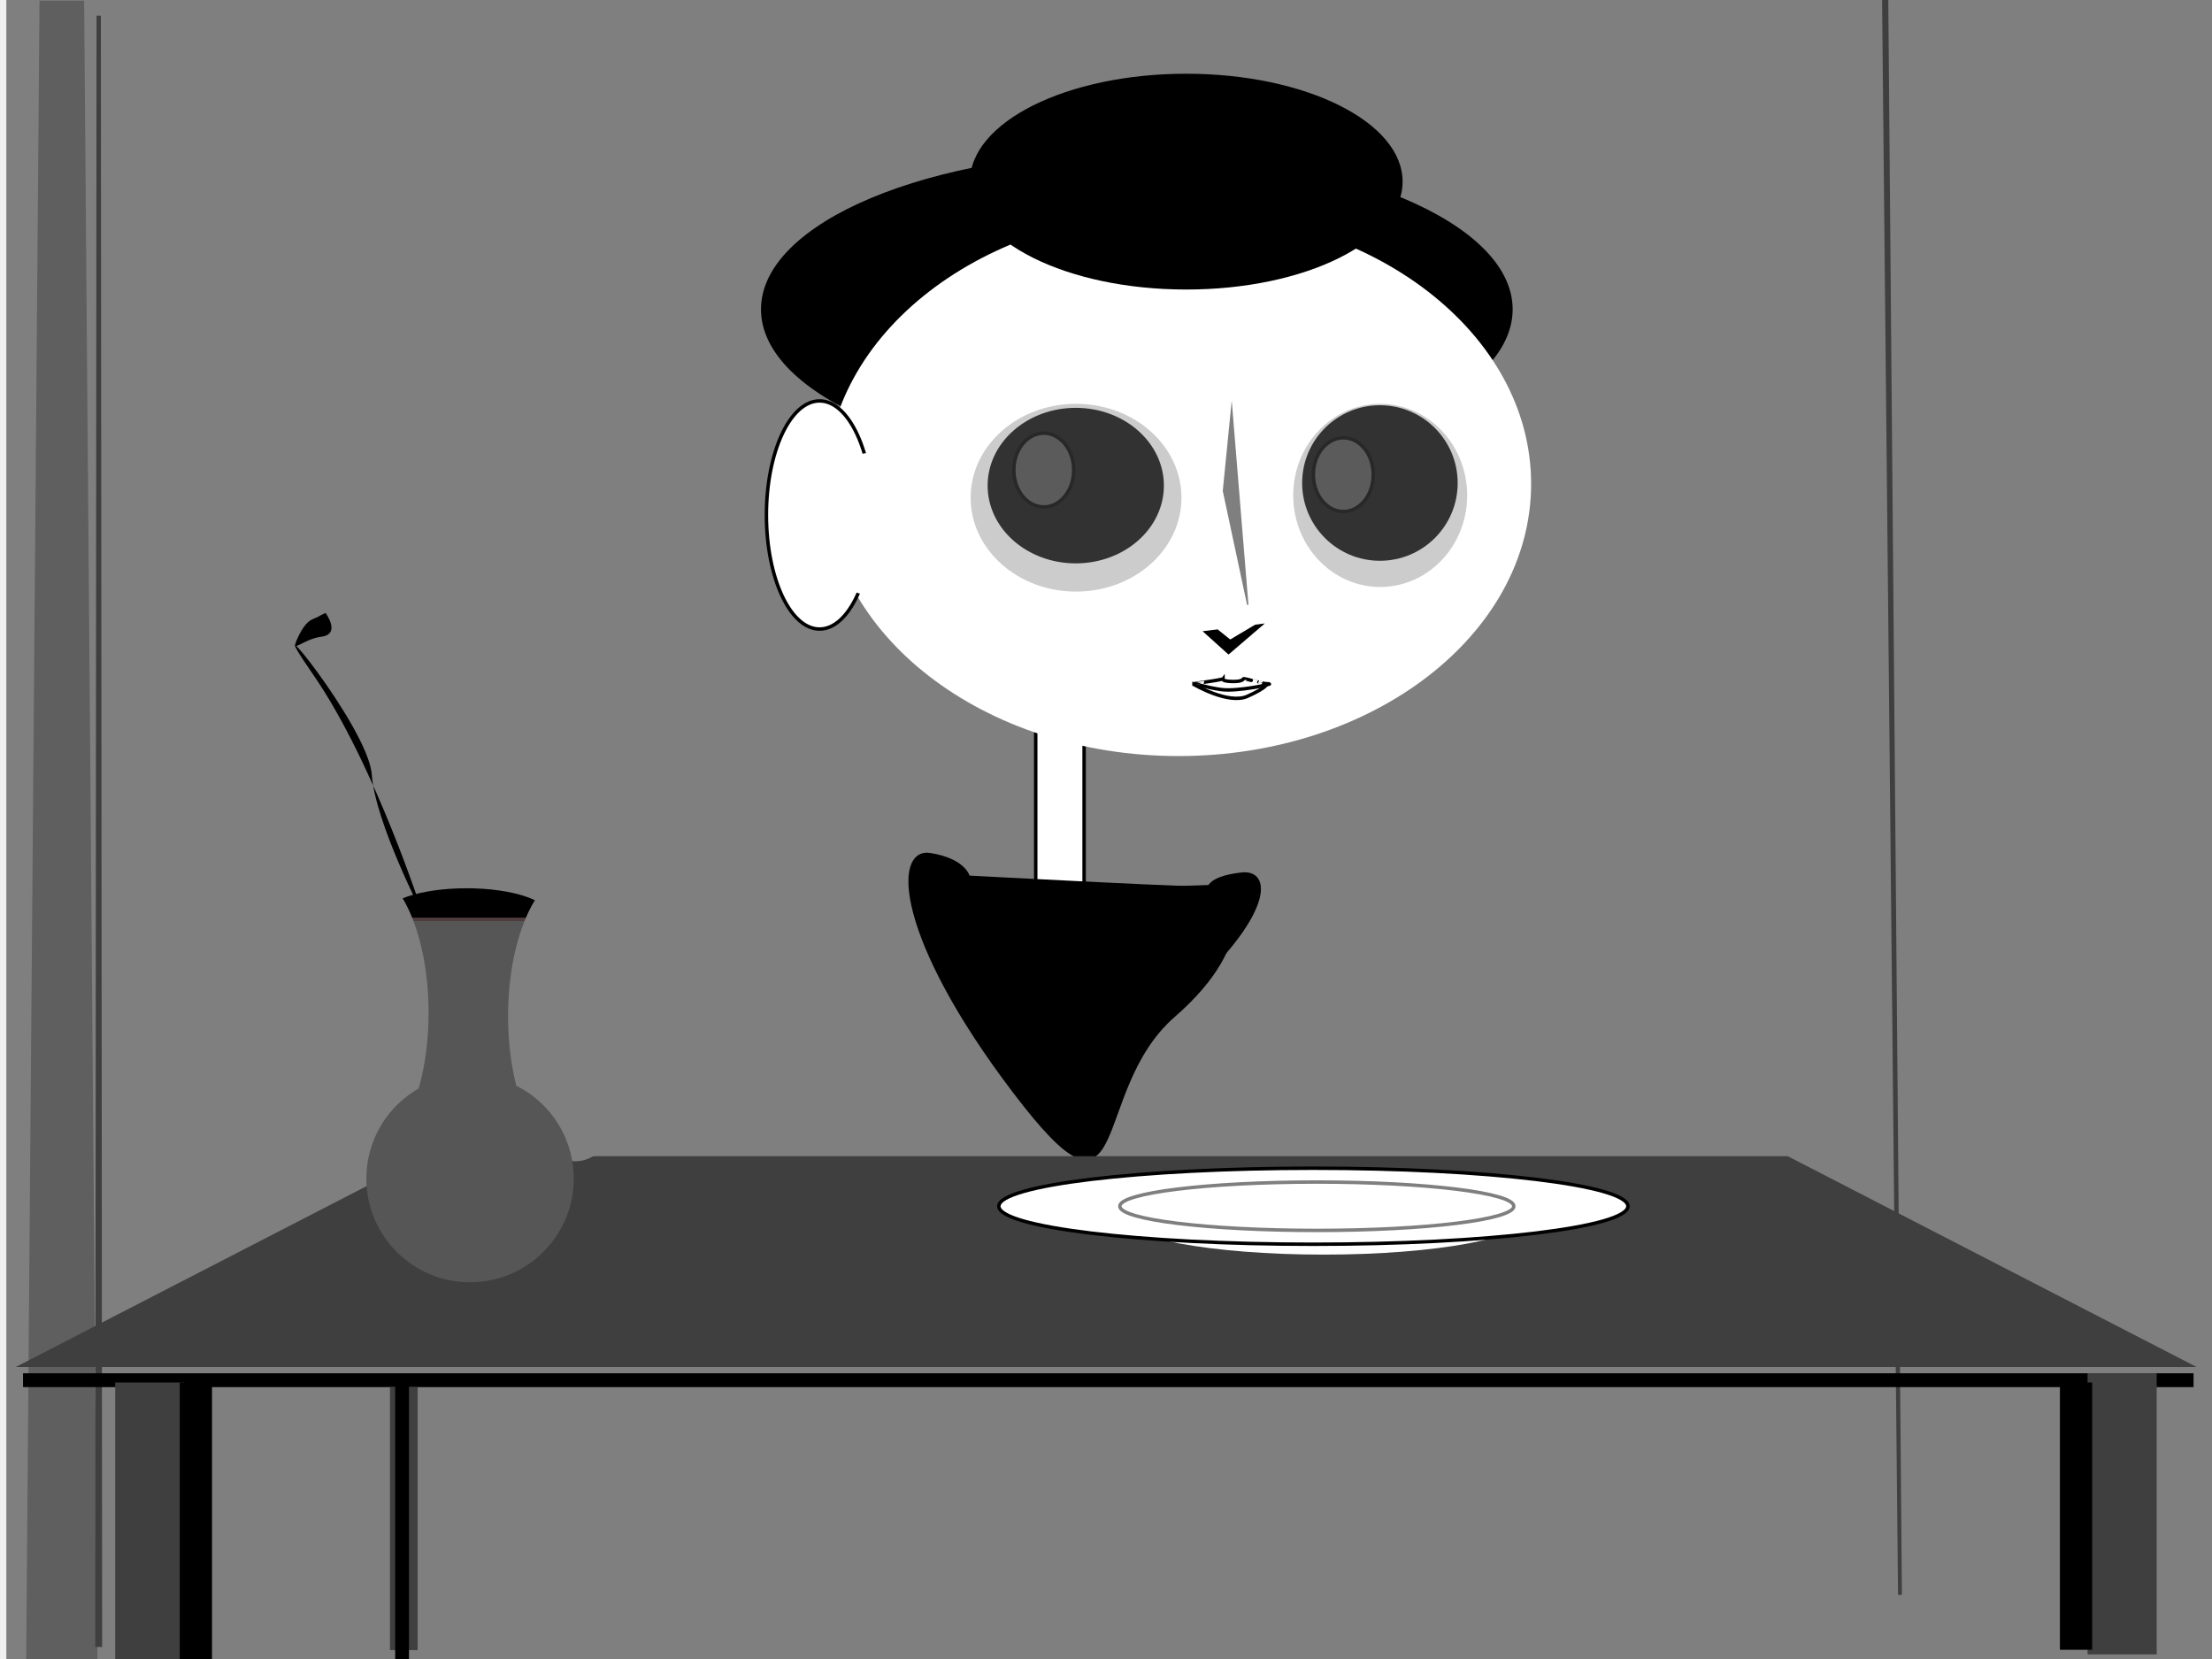
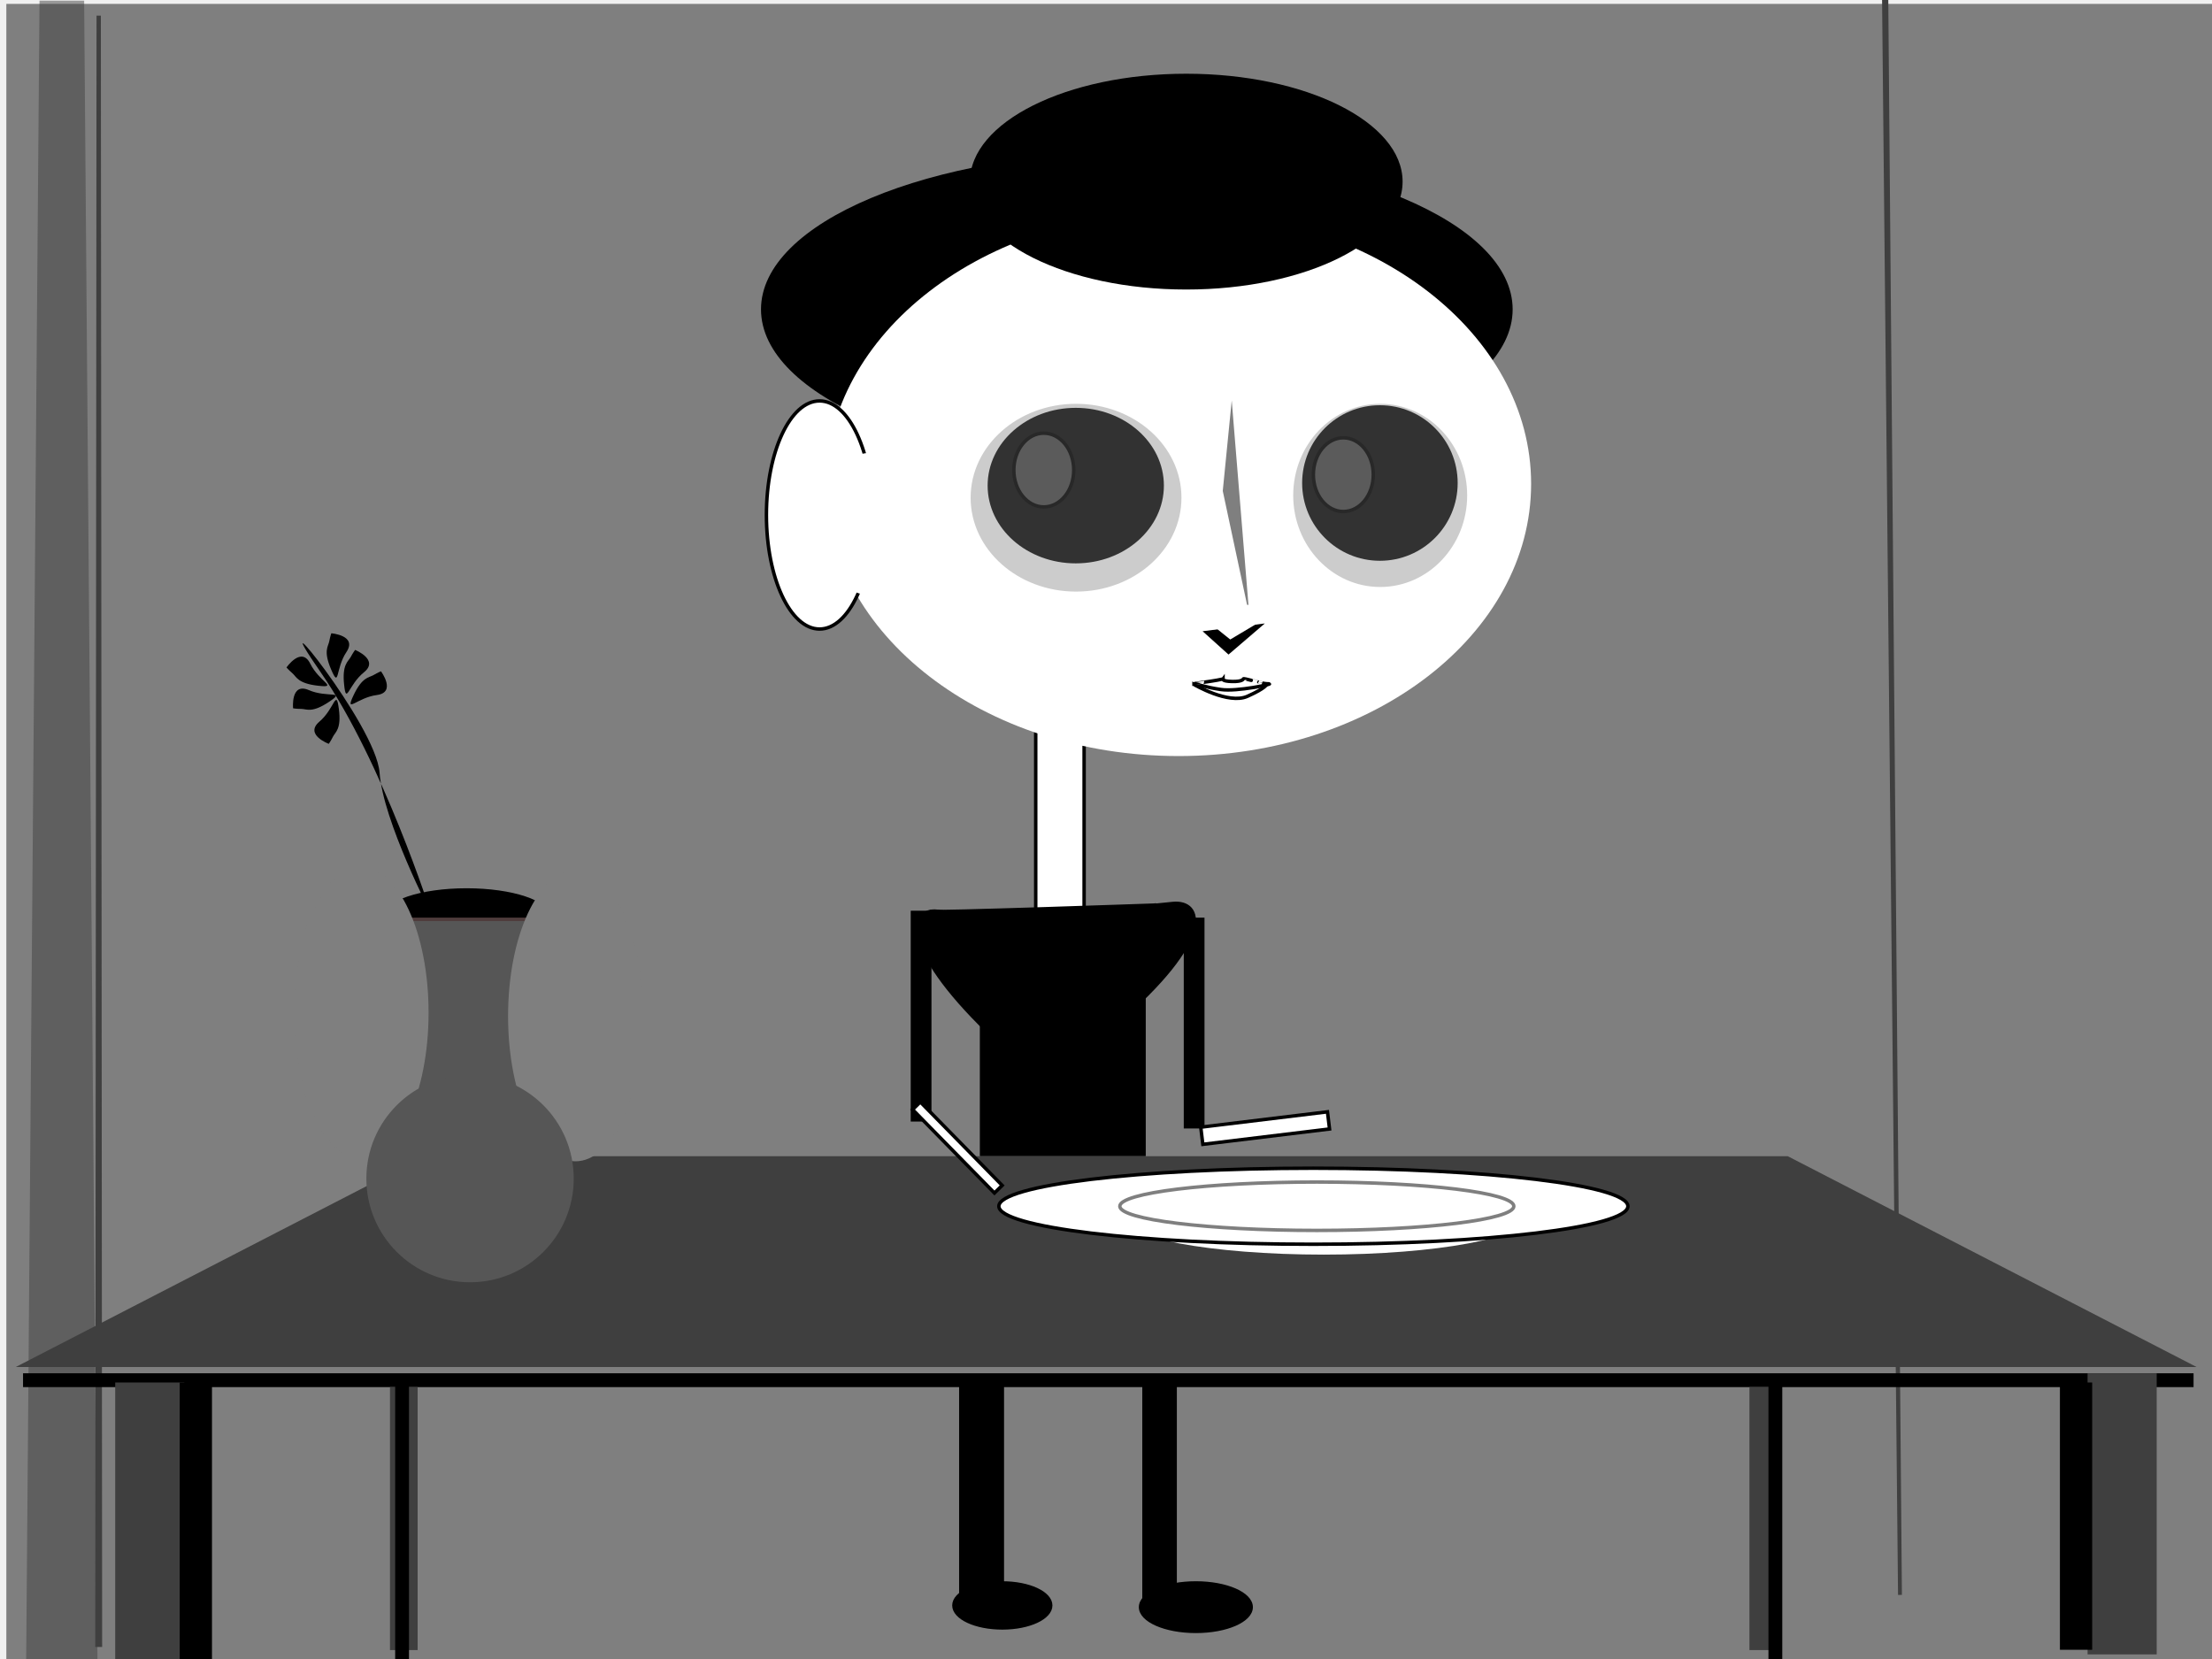
<svg xmlns="http://www.w3.org/2000/svg" width="640" height="480">
  <g>
-     <rect stroke="#000000" fill="#7f7f7f" stroke-width="0" x="1.833" y="-0" width="642.75" height="480" id="svg_2" />
-     <rect fill="#ffffff" stroke-dasharray="null" stroke-linejoin="null" stroke-linecap="null" x="299.667" y="207" width="14" height="61" id="svg_24" stroke="#000000" />
-     <ellipse fill="#000000" stroke-width="0" stroke-dasharray="null" stroke-linejoin="null" stroke-linecap="null" cx="328.918" cy="89.504" id="svg_21" rx="108.738" ry="45.562" stroke="#000000" />
-     <ellipse fill="#ffffff" stroke-width="0" cx="341" cy="140" id="svg_3" rx="102" ry="78.75" stroke="#000000" />
-     <ellipse fill="#3f3f3f" stroke="#000000" stroke-width="0" stroke-dasharray="null" stroke-linejoin="null" stroke-linecap="null" cx="311.25" cy="140.5" id="svg_4" rx="25.5" ry="22.5" />
-     <ellipse fill="#3f3f3f" stroke-width="0" stroke-dasharray="null" stroke-linejoin="null" stroke-linecap="null" cx="399.25" cy="139.75" rx="22.5" ry="22.5" id="svg_5" stroke="#000000" />
-     <path fill="#000000" stroke-width="0" stroke-dasharray="null" stroke-linejoin="null" stroke-linecap="null" d="m325.684,145.686c0,0 25.971,4.144 25.971,4.144c0,0 36.36,-5.526 36.36,-5.526c0,0 -62.331,1.381 -62.331,1.381z" id="svg_11" transform="rotate(86.59154 356.8499,147.0671) " opacity="0.5" stroke="#000000" />
-     <ellipse fill="#ffffff" stroke-dasharray="null" stroke-linejoin="null" stroke-linecap="null" cx="237.125" cy="149" id="svg_12" rx="15.375" ry="33" stroke="#000000" />
-     <ellipse fill="#ffffff" stroke-width="0" stroke-dasharray="null" stroke-linejoin="null" stroke-linecap="null" cx="252.125" cy="151.625" rx="15.375" ry="20.625" id="svg_14" stroke="#000000" />
-     <path fill="#000000" stroke="#000000" stroke-width="0" stroke-dasharray="null" stroke-linejoin="null" stroke-linecap="null" d="m347.949,182.633c0,0 7.5,6.75 7.5,6.75c0,0 10.5,-9 10.5,-9c0,0 -18,2.25 -18,2.25z" id="svg_8" />
-     <path fill="#ffffff" stroke-width="0" stroke-dasharray="null" stroke-linejoin="null" stroke-linecap="null" d="m341.402,185.037l14.902,-10.336l14.902,10.336l-29.804,0z" id="svg_10" transform="rotate(-176.0072 356.3042,179.8693) " stroke="#000000" />
-     <path fill="#ffffff" stroke="#000000" stroke-width="null" stroke-dasharray="null" stroke-linejoin="null" stroke-linecap="null" d="m345.388,199.416c0,0 10.662,4.505 15.768,1.352c5.106,-3.154 5.031,-4.13 5.009,-4.146c-0.022,-0.016 -20.777,2.795 -20.777,2.795l0,0z" id="svg_20" transform="rotate(7.608929 355.7784,199.2545) " />
-     <path fill="#ffffff" stroke="#000000" stroke-width="null" stroke-dasharray="null" stroke-linejoin="null" stroke-linecap="null" d="m353.862,196.423c0,0 -0.526,0.676 2.628,0.751c3.154,0.075 3.229,-0.751 3.304,-0.826c0.075,-0.075 4.43,1.051 4.408,1.035c-0.022,-0.016 1.373,0.467 2.95,0.467c1.577,0 -9.235,2.328 -13.891,1.652c-4.655,-0.676 -7.508,-1.727 -7.53,-1.743c-0.022,-0.016 4.377,-0.584 6.404,-0.96c2.027,-0.375 1.727,-0.375 1.727,-0.375z" id="svg_19" />
-     <ellipse fill="#000000" stroke-width="0" stroke-dasharray="null" stroke-linejoin="null" stroke-linecap="null" cx="343.223" cy="52.551" rx="62.59" ry="31.219" id="svg_22" stroke="#000000" />
-     <path stroke="#000000" fill="#000000" stroke-dasharray="null" stroke-linejoin="null" stroke-linecap="null" d="m349.956,256.551c0,0 -64.956,2.269 -64.562,1.815c0.394,-0.454 -7.873,8.169 13.779,20.423c21.652,12.254 10.235,37.216 39.367,12.254c29.132,-24.962 29.525,-39.031 20.865,-38.124c-8.661,0.908 -9.448,3.631 -9.448,3.631z" id="svg_25" />
-     <path stroke="#000000" id="svg_1" fill="#000000" stroke-dasharray="null" stroke-linejoin="null" stroke-linecap="null" d="m280.149,253.816c0,0 76.036,4.081 75.576,3.265c-0.461,-0.816 9.217,14.691 -16.129,36.728c-25.345,22.037 -11.981,66.926 -46.083,22.037c-34.101,-44.89 -34.562,-70.191 -24.424,-68.559c10.138,1.632 11.06,6.529 11.06,6.529z" />
-     <path stroke="#000000" opacity="0.5" id="svg_29" d="m7.555,482.187l3.875,-482l12.917,0l3.875,482l-20.667,0z" stroke-linecap="null" stroke-linejoin="null" stroke-dasharray="null" stroke-width="0" fill="#3f3f3f" />
-     <path stroke="#000000" transform="rotate(179.4684 547.5741,230.0992) " id="svg_31" d="m546.675,461.467l0.337,-462.735l1.123,0l0.337,462.735l-1.798,0l0,0z" stroke-linecap="null" stroke-linejoin="null" stroke-dasharray="null" stroke-width="0" fill="#3f3f3f" />
-     <path stroke="#000000" id="svg_38" d="m27.555,476.52l0.375,-472l1.25,0l0.375,472l-2,0z" stroke-linecap="null" stroke-linejoin="null" stroke-dasharray="null" stroke-width="0" fill="#3f3f3f" />
-     <path stroke="#000000" id="svg_6" d="m4.555,395.52l118.312,-61l394.376,0l118.312,61l-631,0z" stroke-linecap="null" stroke-linejoin="null" stroke-dasharray="null" stroke-width="0" fill="#3f3f3f" />
-     <ellipse id="svg_9" cy="274" cx="-151" stroke-linecap="null" stroke-linejoin="null" stroke-dasharray="null" stroke-width="0" stroke="#000000" fill="#ffffff" />
-     <ellipse stroke="#000000" id="svg_13" ry="11" rx="59" cy="352" cx="383" stroke-linecap="null" stroke-linejoin="null" stroke-dasharray="null" stroke-width="0" fill="#ffffff" />
-     <ellipse ry="11" rx="91" id="svg_7" cy="349" cx="380" stroke-linecap="null" stroke-linejoin="null" stroke-dasharray="null" stroke="#000000" fill="#ffffff" />
-     <ellipse opacity="0.5" stroke="#000000" id="svg_15" ry="7" rx="57" cy="349" cx="381" stroke-linecap="null" stroke-linejoin="null" stroke-dasharray="null" fill="#ffffff" />
-     <ellipse stroke="#4f3c3c" id="svg_18" stroke-width="0" ry="8" rx="24" cy="265" cx="135" stroke-linecap="null" stroke-linejoin="null" stroke-dasharray="null" fill="#000000" />
-     <rect id="svg_30" height="58" width="48" y="266" x="111" stroke-linecap="null" stroke-linejoin="null" stroke-dasharray="null" stroke-width="null" stroke="#4f3c3c" fill="#565656" />
-     <ellipse stroke-width="0" stroke="#4f3c3c" ry="42" rx="19.5" id="svg_16" cy="293" cx="104.5" stroke-linecap="null" stroke-linejoin="null" stroke-dasharray="null" fill="#7f7f7f" />
-     <ellipse id="svg_33" stroke-width="0" stroke="#4f3c3c" ry="42" rx="19.5" cy="294" cx="166.5" stroke-linecap="null" stroke-linejoin="null" stroke-dasharray="null" fill="#7f7f7f" />
-     <ellipse stroke="#4f3c3c" ry="30" rx="30" id="svg_34" cy="341" cx="136" stroke-linecap="null" stroke-linejoin="null" stroke-dasharray="null" stroke-width="0" fill="#565656" />
-     <path id="svg_39" d="m122.57,265.125c0,0 -14,-44 -32,-70c-18,-26 16,15 17,29c1,14 15,41 15,41z" stroke-linecap="null" stroke-linejoin="null" stroke-dasharray="null" stroke-width="0" stroke="#000000" fill="#000000" />
-     <path stroke="#000000" transform="rotate(171.8446 90.37708,182.0629) " id="svg_40" d="m85.925,186.182c0,0 -3.631,-6.687 2.152,-6.623c5.783,0.064 10.02,-4.179 6.725,0.836c-3.295,5.015 -5.178,4.437 -6.59,5.015c-1.412,0.579 -2.286,0.772 -2.286,0.772z" stroke-linecap="null" stroke-linejoin="null" stroke-dasharray="null" stroke-width="0" fill="#000000" />
-     <rect id="svg_42" height="4" width="628" y="397.333" x="6.667" stroke-linecap="null" stroke-linejoin="null" stroke-dasharray="null" stroke-width="0" stroke="#000000" fill="#000000" />
-     <rect stroke="#000000" id="svg_43" height="81.333" width="20" y="400" x="33.333" stroke-linecap="null" stroke-linejoin="null" stroke-dasharray="null" stroke-width="0" fill="#3f3f3f" />
-     <rect stroke="#000000" id="svg_45" height="81.333" width="9.333" y="400" x="52" stroke-linecap="null" stroke-linejoin="null" stroke-dasharray="null" stroke-width="0" fill="#000000" />
-     <rect id="svg_46" stroke="#000000" height="81.333" width="20" y="397.333" x="604" stroke-linecap="null" stroke-linejoin="null" stroke-dasharray="null" stroke-width="0" fill="#3f3f3f" />
-     <rect stroke="#000000" id="svg_47" height="77.333" width="9.333" y="400" x="596" stroke-linecap="null" stroke-linejoin="null" stroke-dasharray="null" stroke-width="0" fill="#000000" />
-     <rect stroke="#000000" id="svg_48" height="76.083" width="8" y="401.333" x="112.833" stroke-linecap="null" stroke-linejoin="null" stroke-dasharray="null" stroke-width="0" fill="#3f3f3f" />
-     <rect stroke="#000000" id="svg_49" height="81.333" width="4" y="400.25" x="114.333" stroke-linecap="null" stroke-linejoin="null" stroke-dasharray="null" stroke-width="0" fill="#000000" />
-     <ellipse stroke="#000000" id="svg_53" ry="26.667" rx="30" cy="144" cx="311.333" opacity="0.2" stroke-linecap="null" stroke-linejoin="null" stroke-dasharray="null" stroke-width="null" fill="#000000" />
-     <ellipse stroke="#000000" id="svg_54" ry="26" rx="24.667" cy="143.333" cx="399.333" opacity="0.2" stroke-linecap="null" stroke-linejoin="null" stroke-dasharray="null" stroke-width="null" fill="#000000" />
-     <ellipse stroke="#000000" ry="10.667" rx="8.667" id="svg_51" cy="136" cx="302" opacity="0.2" stroke-linecap="null" stroke-linejoin="null" stroke-dasharray="null" stroke-width="null" fill="#ffffff" />
-     <ellipse id="svg_55" stroke="#000000" ry="10.667" rx="8.667" cy="137.333" cx="388.667" opacity="0.2" stroke-linecap="null" stroke-linejoin="null" stroke-dasharray="null" stroke-width="null" fill="#ffffff" />
+     <rect id="svg_2" height="480" width="642.75" y="1.125" x="1.833" stroke-width="0" fill="#7f7f7f" stroke="#000000" />
+     <rect stroke="#000000" id="svg_24" height="61" width="14" y="207" x="299.667" stroke-linecap="null" stroke-linejoin="null" stroke-dasharray="null" fill="#ffffff" />
+     <ellipse stroke="#000000" ry="45.562" rx="108.738" id="svg_21" cy="89.504" cx="328.918" stroke-linecap="null" stroke-linejoin="null" stroke-dasharray="null" stroke-width="0" fill="#000000" />
+     <ellipse stroke="#000000" ry="78.75" rx="102" id="svg_3" cy="140" cx="341" stroke-width="0" fill="#ffffff" />
+     <ellipse ry="22.5" rx="25.5" id="svg_4" cy="140.5" cx="311.25" stroke-linecap="null" stroke-linejoin="null" stroke-dasharray="null" stroke-width="0" stroke="#000000" fill="#3f3f3f" />
+     <ellipse stroke="#000000" id="svg_5" ry="22.5" rx="22.5" cy="139.75" cx="399.25" stroke-linecap="null" stroke-linejoin="null" stroke-dasharray="null" stroke-width="0" fill="#3f3f3f" />
+     <path stroke="#000000" opacity="0.5" transform="rotate(86.59154 356.8499,147.0671) " id="svg_11" d="m325.684,145.686c0,0 25.971,4.144 25.971,4.144c0,0 36.36,-5.526 36.36,-5.526c0,0 -62.331,1.381 -62.331,1.381z" stroke-linecap="null" stroke-linejoin="null" stroke-dasharray="null" stroke-width="0" fill="#000000" />
+     <ellipse stroke="#000000" ry="33" rx="15.375" id="svg_12" cy="149" cx="237.125" stroke-linecap="null" stroke-linejoin="null" stroke-dasharray="null" fill="#ffffff" />
+     <ellipse stroke="#000000" id="svg_14" ry="20.625" rx="15.375" cy="151.625" cx="252.125" stroke-linecap="null" stroke-linejoin="null" stroke-dasharray="null" stroke-width="0" fill="#ffffff" />
+     <path id="svg_8" d="m347.949,182.633c0,0 7.5,6.75 7.5,6.75c0,0 10.5,-9 10.5,-9c0,0 -18,2.25 -18,2.25z" stroke-linecap="null" stroke-linejoin="null" stroke-dasharray="null" stroke-width="0" stroke="#000000" fill="#000000" />
+     <path stroke="#000000" transform="rotate(-176.0072 356.3042,179.8693) " id="svg_10" d="m341.402,185.037l14.902,-10.336l14.902,10.336l-29.804,0z" stroke-linecap="null" stroke-linejoin="null" stroke-dasharray="null" stroke-width="0" fill="#ffffff" />
+     <path transform="rotate(7.608929 355.7784,199.2545) " id="svg_20" d="m345.388,199.416c0,0 10.662,4.505 15.768,1.352c5.106,-3.154 5.031,-4.13 5.009,-4.146c-0.022,-0.016 -20.777,2.795 -20.777,2.795l0,0z" stroke-linecap="null" stroke-linejoin="null" stroke-dasharray="null" stroke-width="null" stroke="#000000" fill="#ffffff" />
+     <path id="svg_19" d="m353.862,196.423c0,0 -0.526,0.676 2.628,0.751c3.154,0.075 3.229,-0.751 3.304,-0.826c0.075,-0.075 4.43,1.051 4.408,1.035c-0.022,-0.016 1.373,0.467 2.95,0.467c1.577,0 -9.235,2.328 -13.891,1.652c-4.655,-0.676 -7.508,-1.727 -7.53,-1.743c-0.022,-0.016 4.377,-0.584 6.404,-0.96c2.027,-0.375 1.727,-0.375 1.727,-0.375z" stroke-linecap="null" stroke-linejoin="null" stroke-dasharray="null" stroke-width="null" stroke="#000000" fill="#ffffff" />
+     <ellipse stroke="#000000" id="svg_22" ry="31.219" rx="62.59" cy="52.551" cx="343.223" stroke-linecap="null" stroke-linejoin="null" stroke-dasharray="null" stroke-width="0" fill="#000000" />
+     <path id="svg_25" d="m333.956,261.884c0,0 -64.956,2.269 -64.562,1.815c0.394,-0.454 -7.873,8.169 13.779,20.423c21.652,12.254 10.235,37.216 39.367,12.254c29.132,-24.962 25.412,-35.867 16.751,-34.96c-8.661,0.908 -5.335,0.467 -5.335,0.467z" stroke-linecap="null" stroke-linejoin="null" stroke-dasharray="null" fill="#000000" stroke="#000000" />
+     <path fill="#3f3f3f" stroke-width="0" stroke-dasharray="null" stroke-linejoin="null" stroke-linecap="null" d="m7.555,482.187l3.875,-482l12.917,0l3.875,482l-20.667,0z" id="svg_29" opacity="0.5" stroke="#000000" />
+     <path fill="#3f3f3f" stroke-width="0" stroke-dasharray="null" stroke-linejoin="null" stroke-linecap="null" d="m546.675,461.467l0.337,-462.735l1.123,0l0.337,462.735l-1.798,0l0,0z" id="svg_31" transform="rotate(179.4684 547.5741,230.0992) " stroke="#000000" />
+     <path fill="#3f3f3f" stroke-width="0" stroke-dasharray="null" stroke-linejoin="null" stroke-linecap="null" d="m27.555,476.52l0.375,-472l1.25,0l0.375,472l-2,0l0,0z" id="svg_38" stroke="#000000" />
+     <path fill="#3f3f3f" stroke-width="0" stroke-dasharray="null" stroke-linejoin="null" stroke-linecap="null" d="m4.555,395.52l118.312,-61l394.376,0l118.312,61l-631,0z" id="svg_6" stroke="#000000" />
+     <ellipse fill="#ffffff" stroke="#000000" stroke-width="0" stroke-dasharray="null" stroke-linejoin="null" stroke-linecap="null" cx="-151" cy="274" id="svg_9" />
+     <ellipse fill="#ffffff" stroke-width="0" stroke-dasharray="null" stroke-linejoin="null" stroke-linecap="null" cx="383" cy="352" rx="59" ry="11" id="svg_13" stroke="#000000" />
+     <ellipse fill="#ffffff" stroke="#000000" stroke-dasharray="null" stroke-linejoin="null" stroke-linecap="null" cx="380" cy="349" id="svg_7" rx="91" ry="11" />
+     <ellipse fill="#ffffff" stroke-dasharray="null" stroke-linejoin="null" stroke-linecap="null" cx="381" cy="349" rx="57" ry="7" id="svg_15" stroke="#000000" opacity="0.5" />
+     <ellipse fill="#000000" stroke-dasharray="null" stroke-linejoin="null" stroke-linecap="null" cx="135" cy="265" rx="24" ry="8" stroke-width="0" id="svg_18" stroke="#4f3c3c" />
+     <rect fill="#565656" stroke="#4f3c3c" stroke-width="null" stroke-dasharray="null" stroke-linejoin="null" stroke-linecap="null" x="111" y="266" width="48" height="58" id="svg_30" />
+     <ellipse fill="#7f7f7f" stroke-dasharray="null" stroke-linejoin="null" stroke-linecap="null" cx="104.5" cy="293" id="svg_16" rx="19.5" ry="42" stroke="#4f3c3c" stroke-width="0" />
+     <ellipse fill="#7f7f7f" stroke-dasharray="null" stroke-linejoin="null" stroke-linecap="null" cx="166.5" cy="294" rx="19.5" ry="42" stroke="#4f3c3c" stroke-width="0" id="svg_33" />
+     <ellipse fill="#565656" stroke-width="0" stroke-dasharray="null" stroke-linejoin="null" stroke-linecap="null" cx="136" cy="341" id="svg_34" rx="30" ry="30" stroke="#4f3c3c" />
+     <path fill="#000000" stroke="#000000" stroke-width="0" stroke-dasharray="null" stroke-linejoin="null" stroke-linecap="null" d="m124.82,264.562c0,0 -14,-44 -32,-70c-18,-26 16,15 17,29c1,14 15,41 15,41z" id="svg_39" />
+     <path fill="#000000" stroke-width="0" stroke-dasharray="null" stroke-linejoin="null" stroke-linecap="null" d="m101.956,203.057c0,0 -3.631,-6.687 2.152,-6.623c5.783,0.064 10.02,-4.179 6.725,0.836c-3.295,5.015 -5.178,4.437 -6.59,5.015c-1.412,0.579 -2.286,0.772 -2.286,0.772l-0,0z" id="svg_40" transform="rotate(171.8446 106.4083,198.9379) " stroke="#000000" />
+     <rect fill="#000000" stroke="#000000" stroke-width="0" stroke-dasharray="null" stroke-linejoin="null" stroke-linecap="null" x="6.667" y="397.333" width="628" height="4" id="svg_42" />
+     <rect fill="#3f3f3f" stroke-width="0" stroke-dasharray="null" stroke-linejoin="null" stroke-linecap="null" x="33.333" y="400" width="20" height="81.333" id="svg_43" stroke="#000000" />
+     <rect fill="#000000" stroke-width="0" stroke-dasharray="null" stroke-linejoin="null" stroke-linecap="null" x="52" y="400" width="9.333" height="81.333" id="svg_45" stroke="#000000" />
+     <rect fill="#3f3f3f" stroke-width="0" stroke-dasharray="null" stroke-linejoin="null" stroke-linecap="null" x="604" y="397.333" width="20" height="81.333" stroke="#000000" id="svg_46" />
+     <rect fill="#000000" stroke-width="0" stroke-dasharray="null" stroke-linejoin="null" stroke-linecap="null" x="596" y="400" width="9.333" height="77.333" id="svg_47" stroke="#000000" />
+     <rect fill="#3f3f3f" stroke-width="0" stroke-dasharray="null" stroke-linejoin="null" stroke-linecap="null" x="112.833" y="401.333" width="8" height="76.083" id="svg_48" stroke="#000000" />
+     <rect fill="#000000" stroke-width="0" stroke-dasharray="null" stroke-linejoin="null" stroke-linecap="null" x="114.333" y="400.25" width="4" height="81.333" id="svg_49" stroke="#000000" />
+     <ellipse fill="#000000" stroke-width="null" stroke-dasharray="null" stroke-linejoin="null" stroke-linecap="null" opacity="0.2" cx="311.333" cy="144" rx="30" ry="26.667" id="svg_53" stroke="#000000" />
+     <ellipse fill="#000000" stroke-width="null" stroke-dasharray="null" stroke-linejoin="null" stroke-linecap="null" opacity="0.2" cx="399.333" cy="143.333" rx="24.667" ry="26" id="svg_54" stroke="#000000" />
+     <ellipse fill="#ffffff" stroke-width="null" stroke-dasharray="null" stroke-linejoin="null" stroke-linecap="null" opacity="0.2" cx="302" cy="136" id="svg_51" rx="8.667" ry="10.667" stroke="#000000" />
+     <ellipse fill="#ffffff" stroke-width="null" stroke-dasharray="null" stroke-linejoin="null" stroke-linecap="null" opacity="0.2" cx="388.667" cy="137.333" rx="8.667" ry="10.667" stroke="#000000" id="svg_55" />
+     <path id="svg_17" fill="#000000" stroke-width="0" stroke-dasharray="null" stroke-linejoin="null" stroke-linecap="null" d="m86.048,206.986c0,0 -3.631,-6.687 2.152,-6.623c5.783,0.064 10.02,-4.179 6.725,0.836c-3.295,5.015 -5.178,4.437 -6.59,5.015c-1.412,0.579 -2.286,0.772 -2.286,0.772l-0,0z" transform="rotate(22.84764 90.50012,202.8666) " stroke="#000000" />
+     <path id="svg_23" fill="#000000" stroke-width="0" stroke-dasharray="null" stroke-linejoin="null" stroke-linecap="null" d="m97.473,198.17c0,0 -3.631,-6.687 2.152,-6.623c5.783,0.064 10.02,-4.179 6.725,0.836c-3.295,5.015 -5.178,4.437 -6.59,5.015c-1.412,0.579 -2.286,0.772 -2.286,0.772l-0,0z" transform="rotate(140.5535 101.9259,194.0511) " stroke="#000000" />
+     <path id="svg_26" fill="#000000" stroke-width="0" stroke-dasharray="null" stroke-linejoin="null" stroke-linecap="null" d="m84.132,199.339c0,0 -3.631,-6.687 2.152,-6.623c5.783,0.064 10.02,-4.179 6.725,0.836c-3.295,5.015 -5.178,4.437 -6.59,5.015c-1.412,0.579 -2.286,0.772 -2.286,0.772l-0,0z" transform="rotate(63.05272 88.58411,195.2201) " stroke="#000000" />
+     <path id="svg_27" fill="#000000" stroke-width="0" stroke-dasharray="null" stroke-linejoin="null" stroke-linecap="null" d="m92.428,193.328c0,0 -3.631,-6.687 2.152,-6.623c5.783,0.064 10.02,-4.179 6.725,0.836c-3.295,5.015 -5.178,4.437 -6.59,5.015c-1.412,0.579 -2.286,0.772 -2.286,0.772l-0,0z" transform="rotate(123.1251 96.88098,189.2084) " stroke="#000000" />
+     <path id="svg_28" fill="#000000" stroke-width="0" stroke-dasharray="null" stroke-linejoin="null" stroke-linecap="null" d="m91.33,213.305c0,0 -3.631,-6.687 2.152,-6.623c5.783,0.064 10.02,-4.179 6.725,0.836c-3.295,5.015 -5.178,4.437 -6.59,5.015c-1.412,0.579 -2.286,0.772 -2.286,0.772l-0,0z" transform="rotate(-40.9951 95.78235,209.1859) " stroke="#000000" />
+     <rect id="svg_35" fill="#3f3f3f" stroke-width="0" stroke-dasharray="null" stroke-linejoin="null" stroke-linecap="null" x="506.167" y="401.333" width="8" height="76.083" stroke="#000000" />
+     <rect stroke="#000000" transform="translate(10.66667,5.333333) " id="svg_32" fill="#000000" stroke-width="0" stroke-dasharray="null" stroke-linejoin="null" stroke-linecap="null" x="501" y="394.917" width="4" height="81.333" />
+     <path stroke="#000000" id="svg_36" d="m275.874,264.134c0,0 57.365,2.269 57.017,1.815c-0.348,-0.454 6.953,8.169 -12.168,20.423c-19.122,12.254 -9.039,37.216 -34.767,12.254c-25.727,-24.962 -22.442,-35.867 -14.794,-34.96c7.649,0.908 4.711,0.467 4.711,0.467z" stroke-linecap="null" stroke-linejoin="null" stroke-dasharray="null" fill="#000000" />
+     <rect stroke="#000000" id="svg_41" height="60" width="5" y="264" x="264" stroke-linecap="null" stroke-linejoin="null" stroke-dasharray="null" stroke-width="null" fill="#000000" />
+     <rect stroke="#000000" transform="rotate(-44.44375 277,332) " id="svg_44" height="33.818" width="3.133" y="315.091" x="275.434" stroke-linecap="null" stroke-linejoin="null" stroke-dasharray="null" stroke-width="null" fill="#ffffff" />
+     <rect id="svg_50" stroke="#000000" height="60" width="5" y="266" x="343" stroke-linecap="null" stroke-linejoin="null" stroke-dasharray="null" stroke-width="null" fill="#000000" />
+     <rect stroke="#000000" id="svg_52" transform="rotate(-96.91122 366.0471,326.3882) " height="36.926" width="5" y="307.925" x="363.547" stroke-linecap="null" stroke-linejoin="null" stroke-dasharray="null" stroke-width="null" fill="#ffffff" />
+     <rect stroke="#000000" id="svg_56" height="58" width="47" y="276" x="284" stroke-linecap="null" stroke-linejoin="null" stroke-dasharray="null" stroke-width="null" fill="#000000" />
+     <rect stroke="#000000" id="svg_57" height="64" width="12" y="400" x="278" stroke-linecap="null" stroke-linejoin="null" stroke-dasharray="null" stroke-width="null" fill="#000000" />
+     <rect stroke="#000000" id="svg_58" height="64" width="9" y="399" x="331" stroke-linecap="null" stroke-linejoin="null" stroke-dasharray="null" stroke-width="null" fill="#000000" />
+     <ellipse stroke="#000000" ry="6.5" rx="14" id="svg_61" cy="464.5" cx="290" stroke-linecap="null" stroke-linejoin="null" stroke-dasharray="null" stroke-width="null" fill="#000000" />
+     <ellipse stroke="#000000" id="svg_62" ry="7" rx="16" cy="465" cx="346" stroke-linecap="null" stroke-linejoin="null" stroke-dasharray="null" stroke-width="null" fill="#000000" />
  </g>
</svg>
